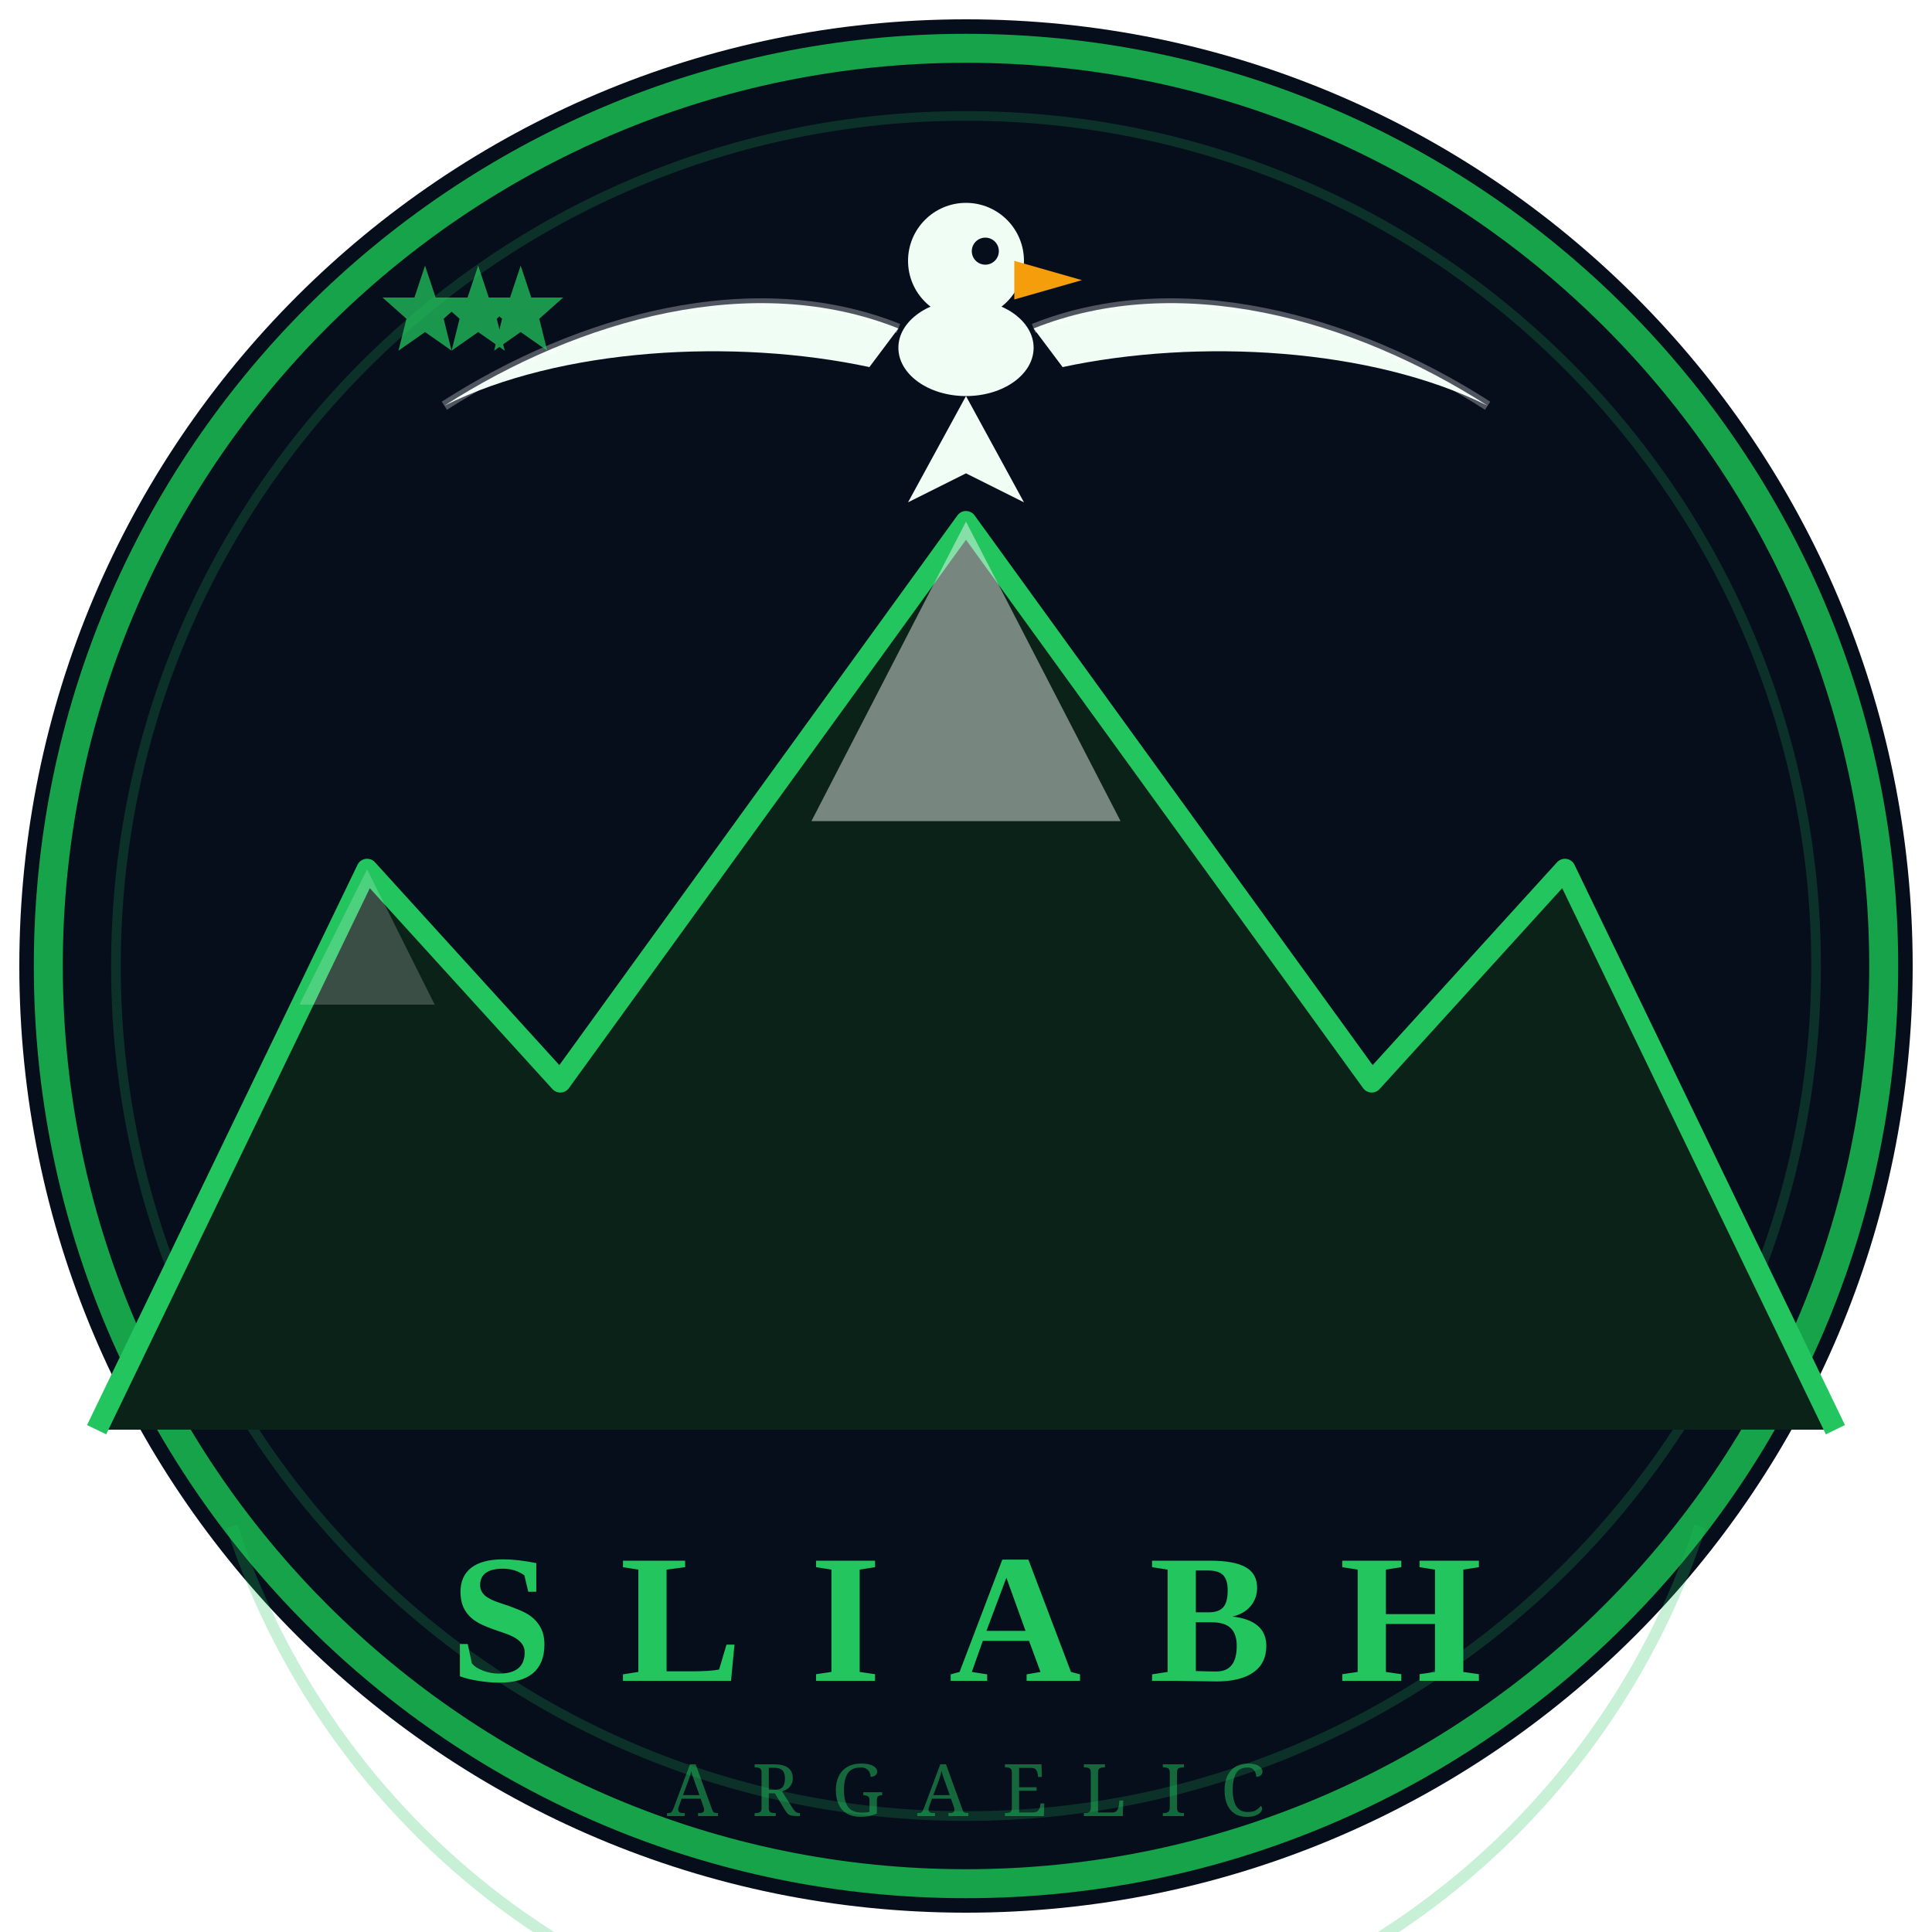
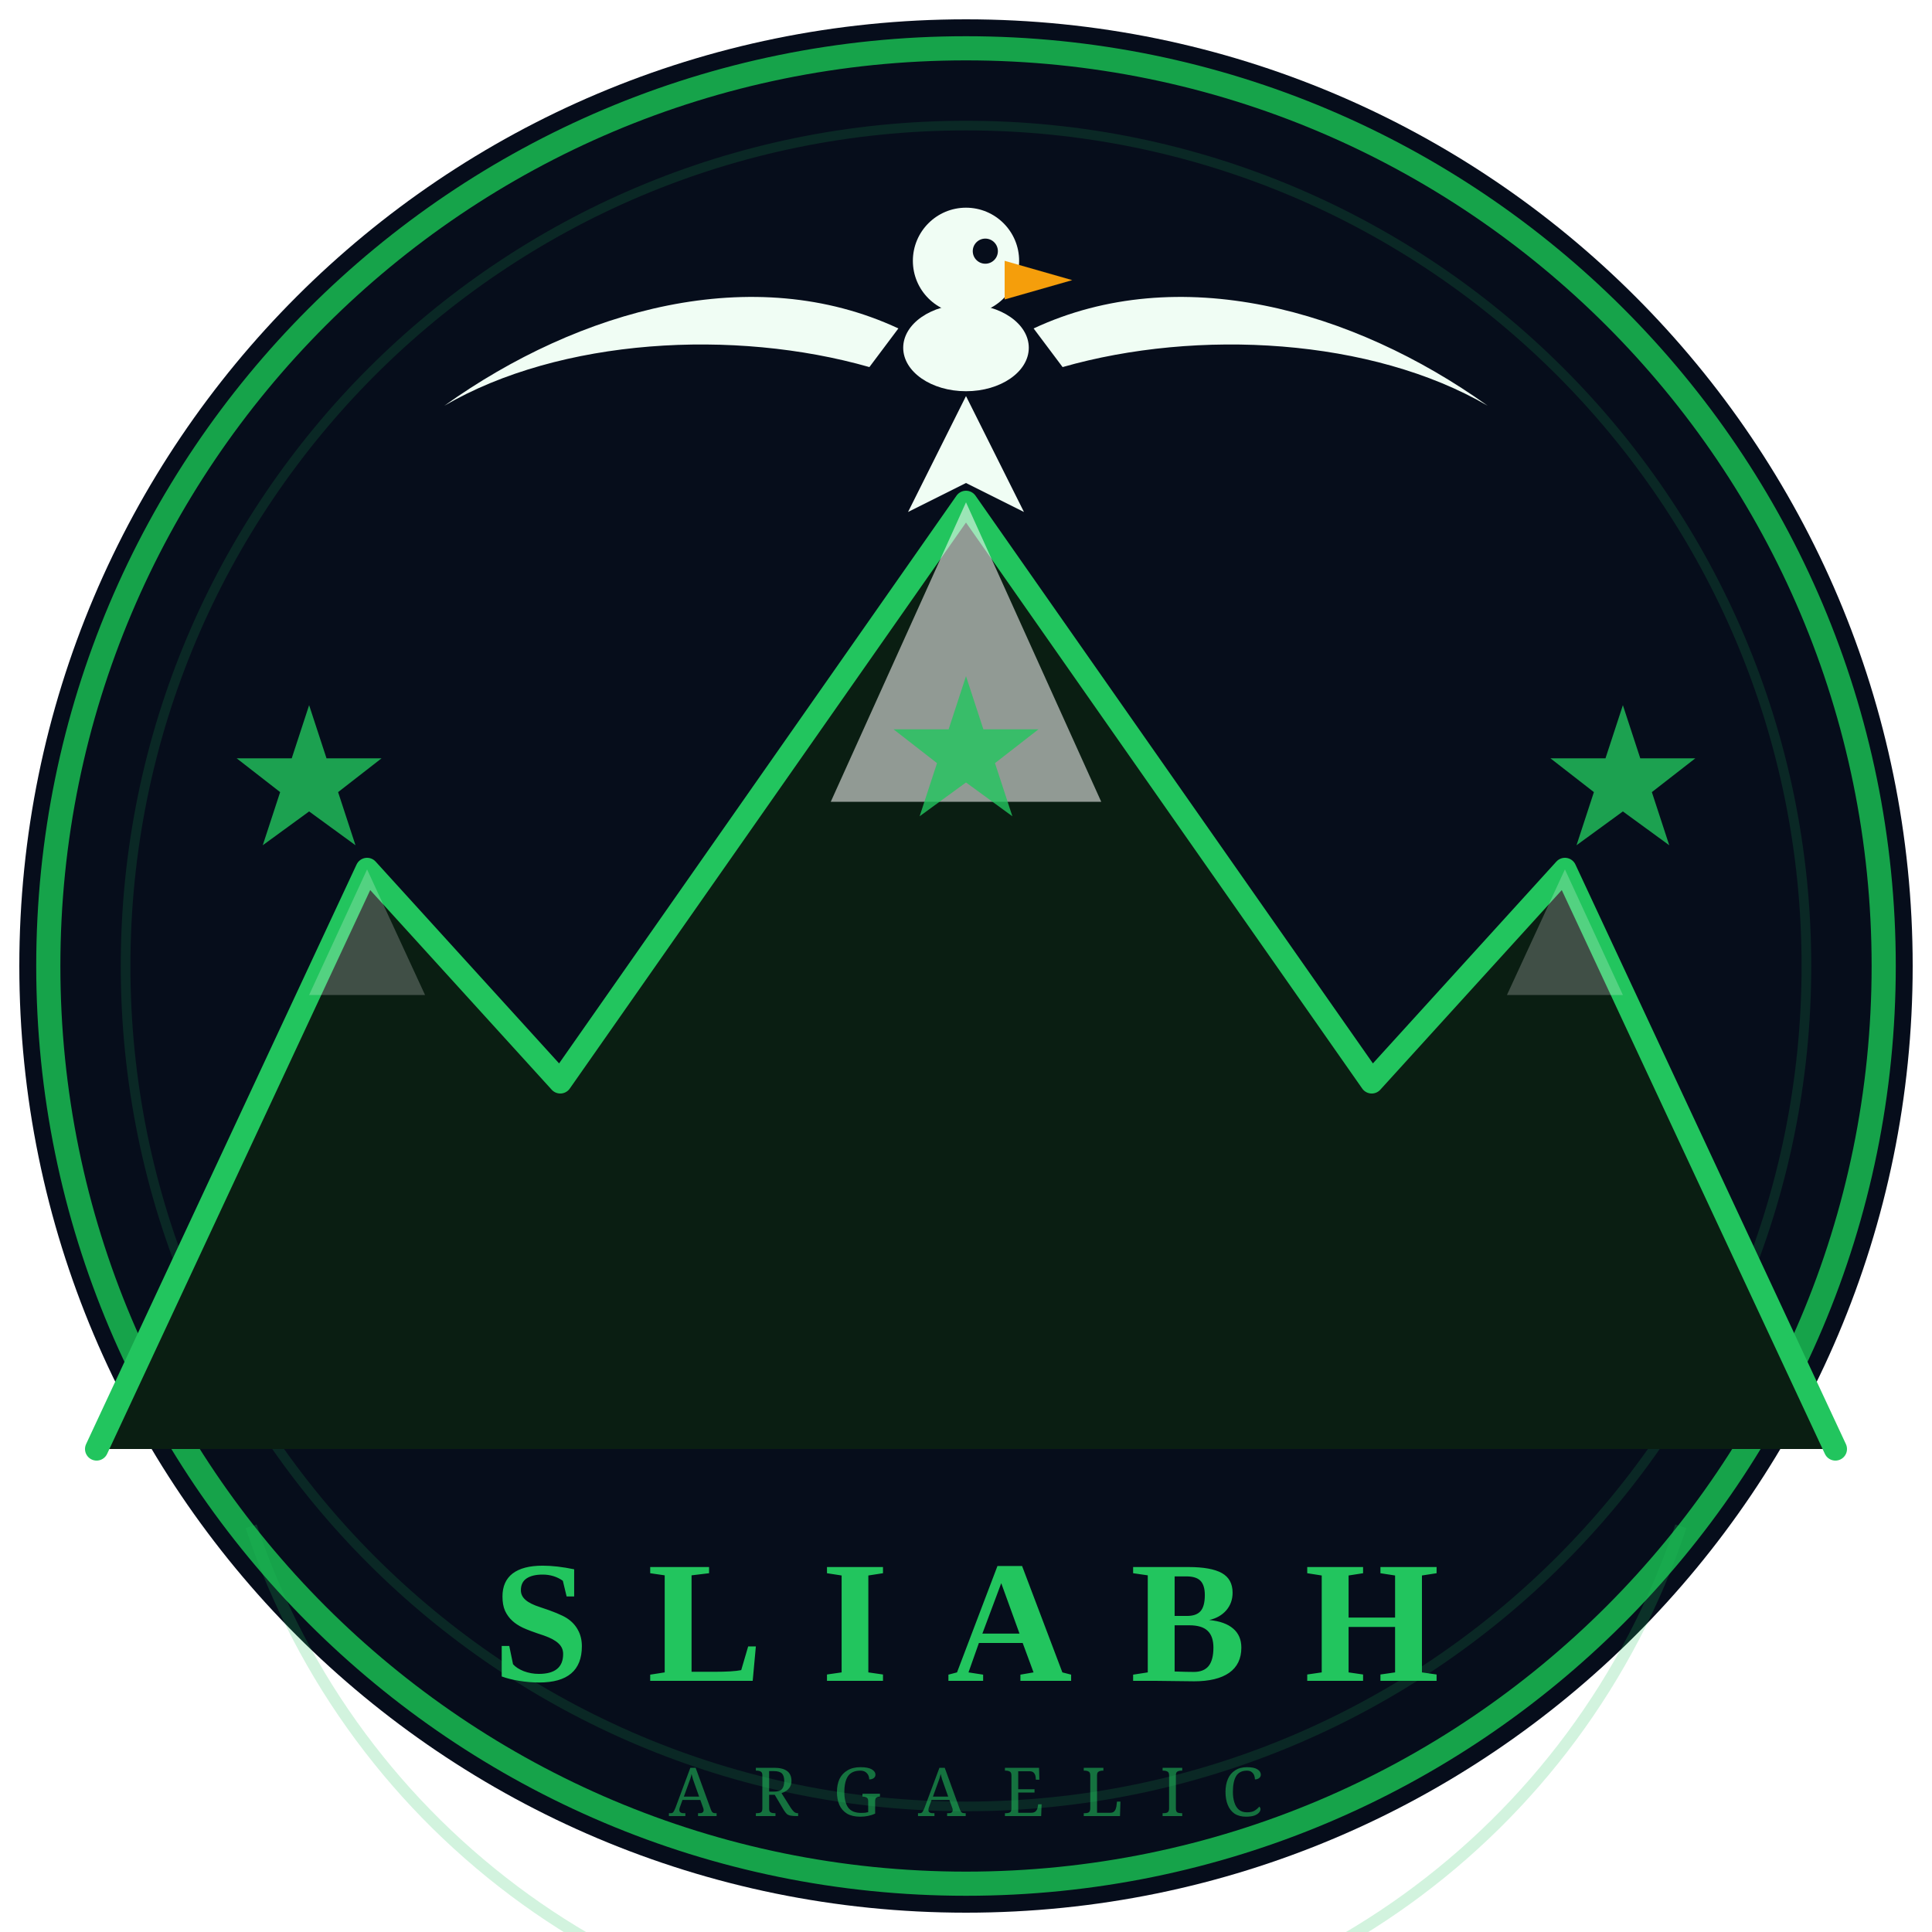
<svg xmlns="http://www.w3.org/2000/svg" viewBox="0 0 200 200">
  <circle cx="100" cy="100" r="98" fill="#060d1b" />
-   <circle cx="100" cy="100" r="95" fill="none" stroke="#16a34a" stroke-width="3" />
-   <circle cx="100" cy="100" r="88" fill="none" stroke="rgba(34,197,94,0.2)" stroke-width="1" />
-   <path d="M10 148 L38 90 L58 112 L100 54 L142 112 L162 90 L190 148 Z" fill="#0a2218" />
-   <path d="M10 148 L38 90 L58 112 L100 54 L142 112 L162 90 L190 148" fill="none" stroke="#22c55e" stroke-width="2.2" stroke-linejoin="round" />
-   <path d="M100 54 L116 85 L84 85 Z" fill="rgba(255,255,255,0.45)" />
-   <path d="M38 90 L45 104 L31 104 Z" fill="rgba(255,255,255,0.2)" />
-   <ellipse cx="100" cy="36" rx="7" ry="5" fill="#f0fdf4" />
-   <circle cx="100" cy="27" r="6" fill="#f0fdf4" />
-   <path d="M105 27 L112 29 L105 31 Z" fill="#f59e0b" />
-   <circle cx="102" cy="26" r="1.4" fill="#060d1b" />
-   <path d="M 93 34 C 78 28 60 33 46 42 C 58 36 76 35 90 38 Z" fill="#f0fdf4" />
-   <path d="M 93 34 C 78 28 60 33 46 42" fill="none" stroke="rgba(255,255,255,0.3)" stroke-width="1" />
-   <path d="M 107 34 C 122 28 140 33 154 42 C 142 36 124 35 110 38 Z" fill="#f0fdf4" />
-   <path d="M 107 34 C 122 28 140 33 154 42" fill="none" stroke="rgba(255,255,255,0.3)" stroke-width="1" />
-   <path d="M100 41 L94 52 L100 49 L106 52 Z" fill="#f0fdf4" />
-   <g fill="#22c55e" opacity="0.75">
-     <polygon points="44,70 46,76 52,76 47.5,80 49,86 44,82.5 39,86 40.5,80 36,76 42,76" transform="scale(0.55) translate(36,-20)" />
-     <polygon points="100,68 102,74 108,74 103.5,78 105,84 100,80.5 95,84 96.5,78 92,74 98,74" transform="scale(0.55) translate(-10,-18)" />
-     <polygon points="156,70 158,76 164,76 159.5,80 161,86 156,82.5 151,86 152.5,80 148,76 154,76" transform="scale(0.55) translate(-58,-20)" />
+   <circle cx="100" cy="100" r="95" fill="none" stroke="#16a34a" stroke-width="2.5" />
+   <circle cx="100" cy="100" r="87" fill="none" stroke="rgba(34,197,94,0.15)" stroke-width="1" />
+   <path d="M10 150 L38 90 L58 112 L100 52 L142 112 L162 90 L190 150 Z" fill="#0a1e12" />
+   <path d="M10 150 L38 90 L58 112 L100 52 L142 112 L162 90 L190 150" fill="none" stroke="#22c55e" stroke-width="2.4" stroke-linejoin="round" stroke-linecap="round" />
+   <path d="M100 52 L114 83 L86 83 Z" fill="rgba(255,255,255,0.55)" />
+   <path d="M38 90 L44 103 L32 103 Z" fill="rgba(255,255,255,0.22)" />
+   <path d="M162 90 L168 103 L156 103 Z" fill="rgba(255,255,255,0.22)" />
+   <ellipse cx="100" cy="36" rx="6.5" ry="4.5" fill="#f0fdf4" />
+   <circle cx="100" cy="27" r="5.5" fill="#f0fdf4" />
+   <path d="M104 27 L111 29 L104 31 Z" fill="#f59e0b" />
+   <circle cx="102" cy="26" r="1.3" fill="#060d1b" />
+   <path d="M93 34 C78 27 60 32 46 42 C58 35 76 34 90 38 Z" fill="#f0fdf4" />
+   <path d="M107 34 C122 27 140 32 154 42 C142 35 124 34 110 38 Z" fill="#f0fdf4" />
+   <path d="M100 41 L94 53 L100 50 L106 53 Z" fill="#f0fdf4" />
+   <g fill="#22c55e" opacity="0.8">
+     <polygon points="32,73 33.8,78.5 39.5,78.5 35,82 36.8,87.5 32,84 27.2,87.5 29,82 24.5,78.5 30.2,78.5" />
+     <polygon points="100,70 101.8,75.5 107.5,75.5 103,79 104.8,84.5 100,81 95.2,84.5 97,79 92.5,75.5 98.2,75.5" />
+     <polygon points="168,73 169.8,78.5 175.5,78.5 171,82 172.8,87.5 168,84 163.2,87.5 165,82 160.5,78.5 166.2,78.5" />
  </g>
-   <path d="M 24 158 A 80 80 0 0 0 176 158" fill="none" stroke="rgba(34,197,94,0.25)" stroke-width="1.2" />
-   <text x="100" y="174" text-anchor="middle" font-family="Georgia, 'Times New Roman', serif" font-size="19" font-weight="bold" fill="#22c55e" letter-spacing="7">SLIABH</text>
-   <text x="100" y="188" text-anchor="middle" font-family="Georgia, serif" font-size="7.5" fill="rgba(34,197,94,0.5)" letter-spacing="3.5">ARGAELIC</text>
+   <path d="M26 158 A78 78 0 0 0 174 158" fill="none" stroke="rgba(34,197,94,0.2)" stroke-width="1.2" />
+   <text x="100" y="174" text-anchor="middle" font-family="'Georgia', 'Times New Roman', serif" font-size="18" font-weight="700" fill="#22c55e" letter-spacing="6">SLIABH</text>
+   <text x="100" y="188" text-anchor="middle" font-family="'Georgia', serif" font-size="7" fill="rgba(34,197,94,0.55)" letter-spacing="3.8">ARGAELIC</text>
</svg>
